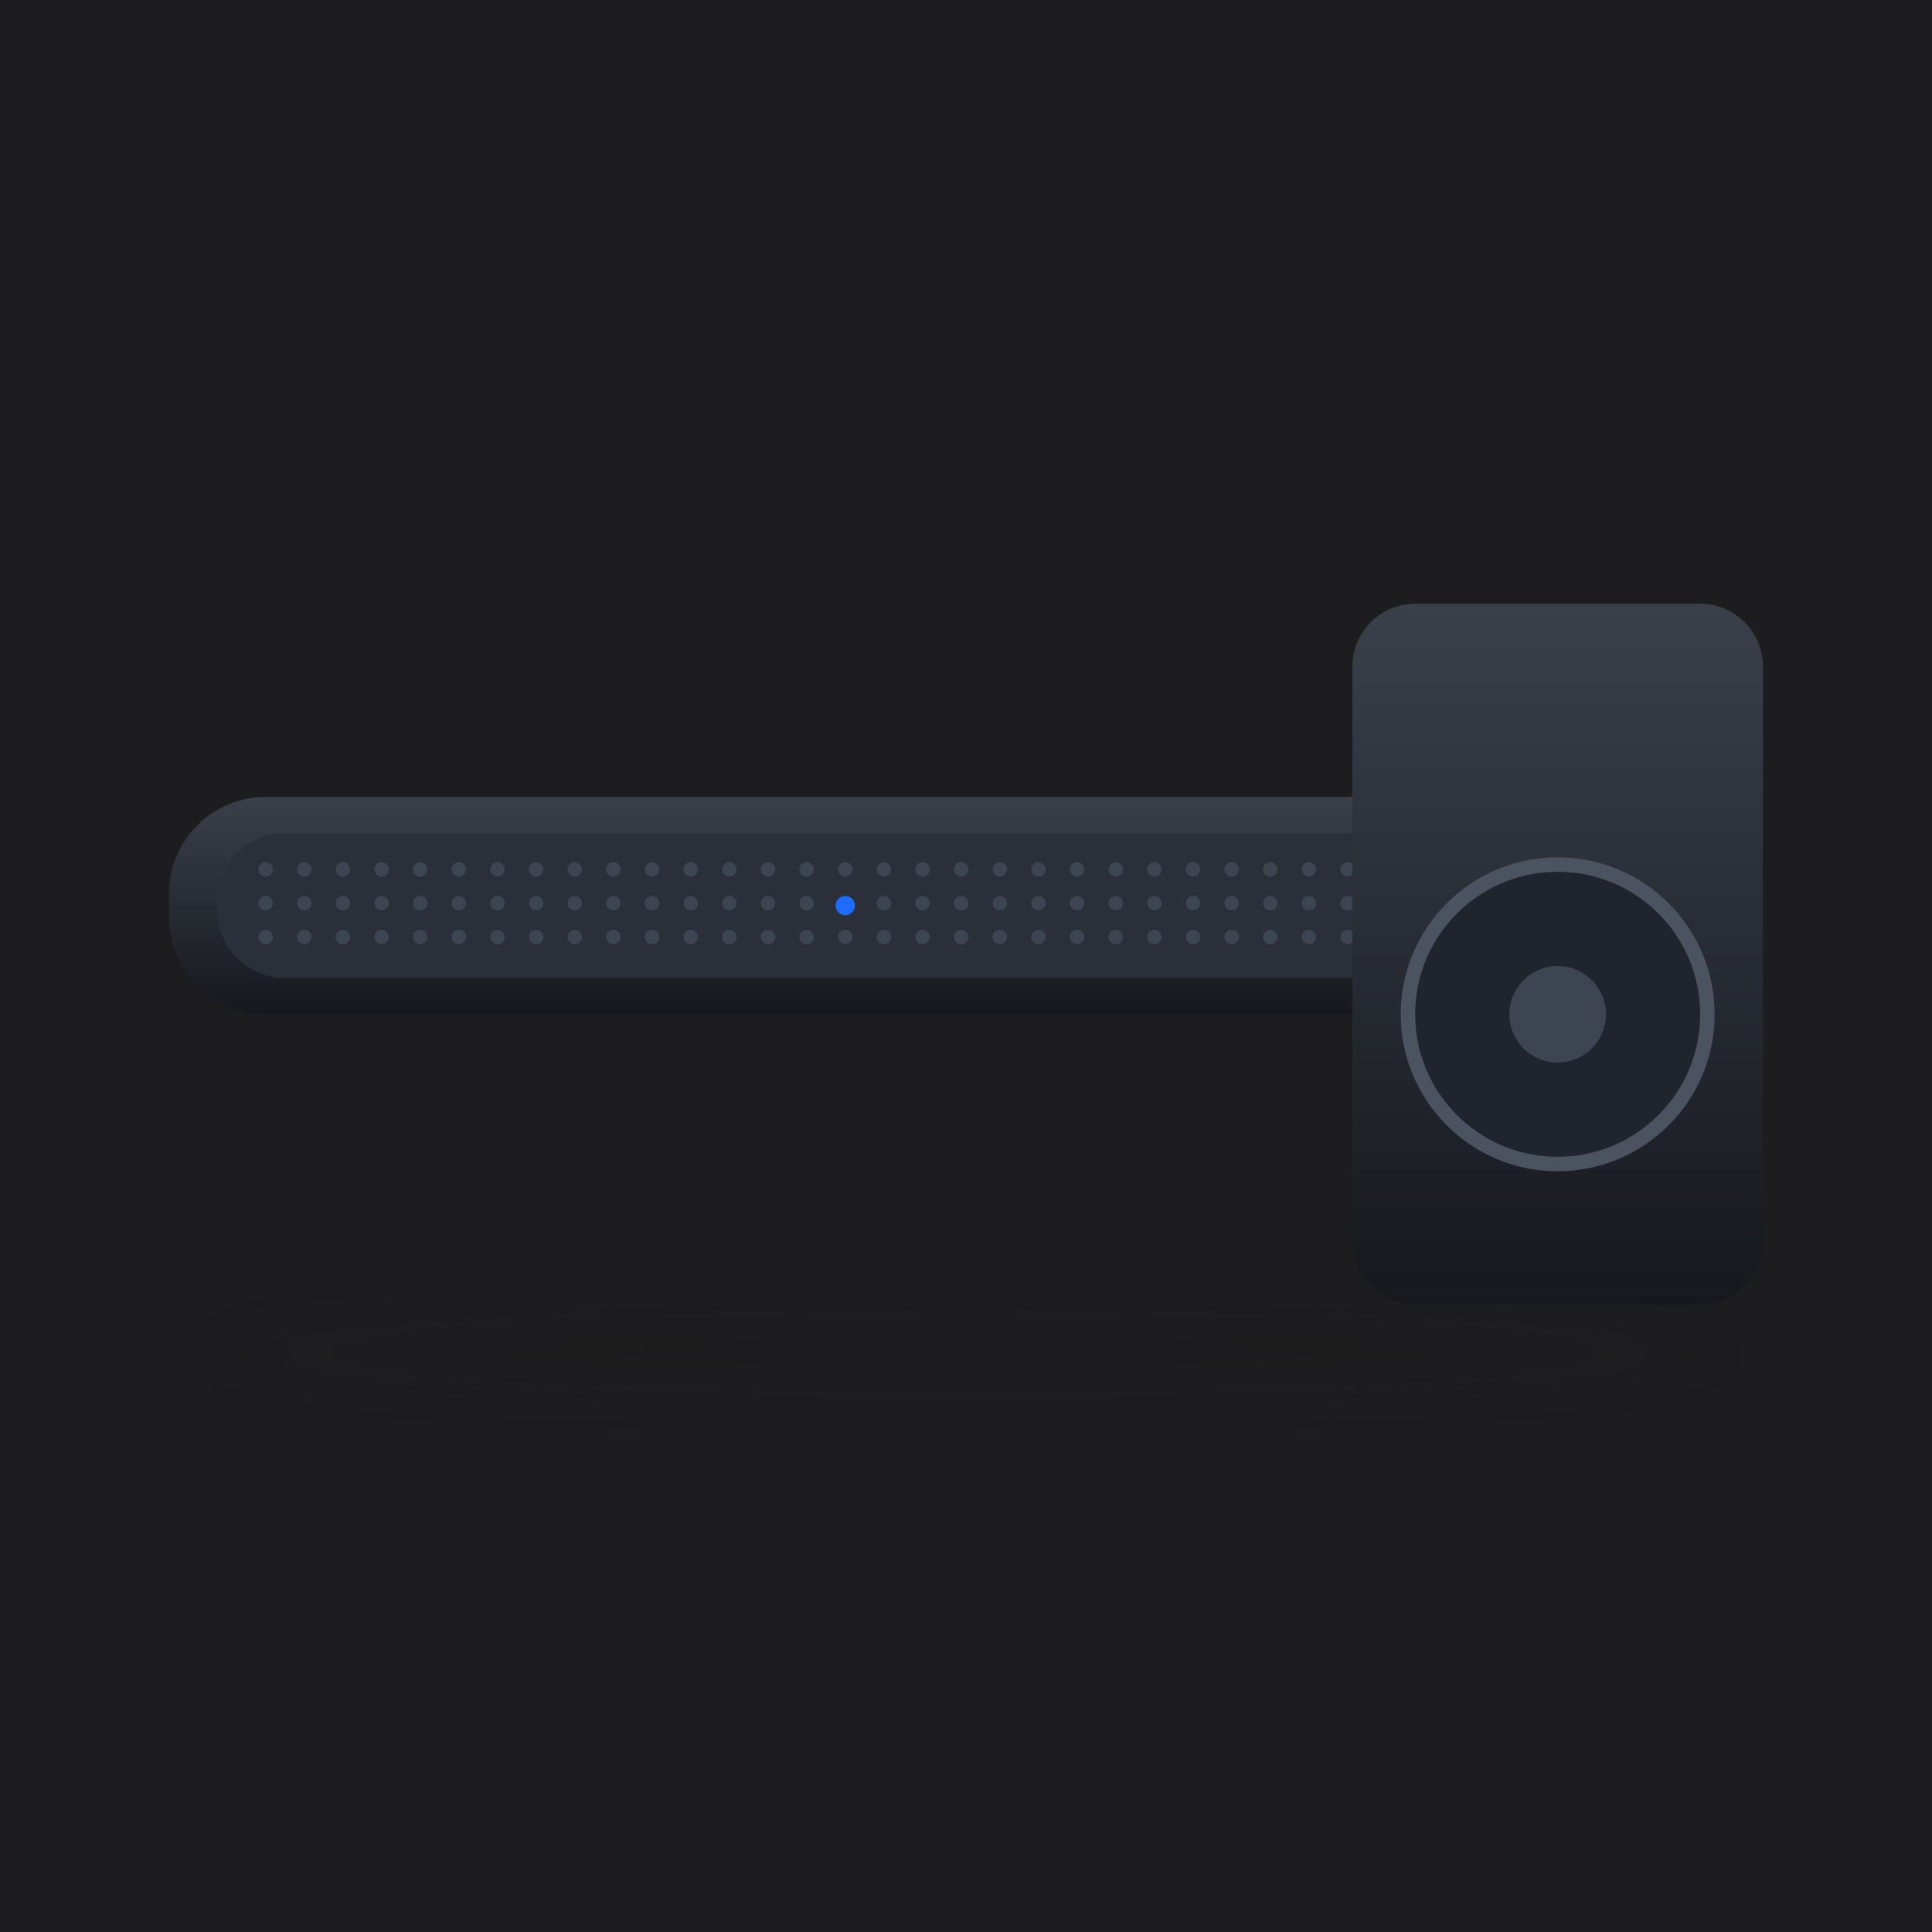
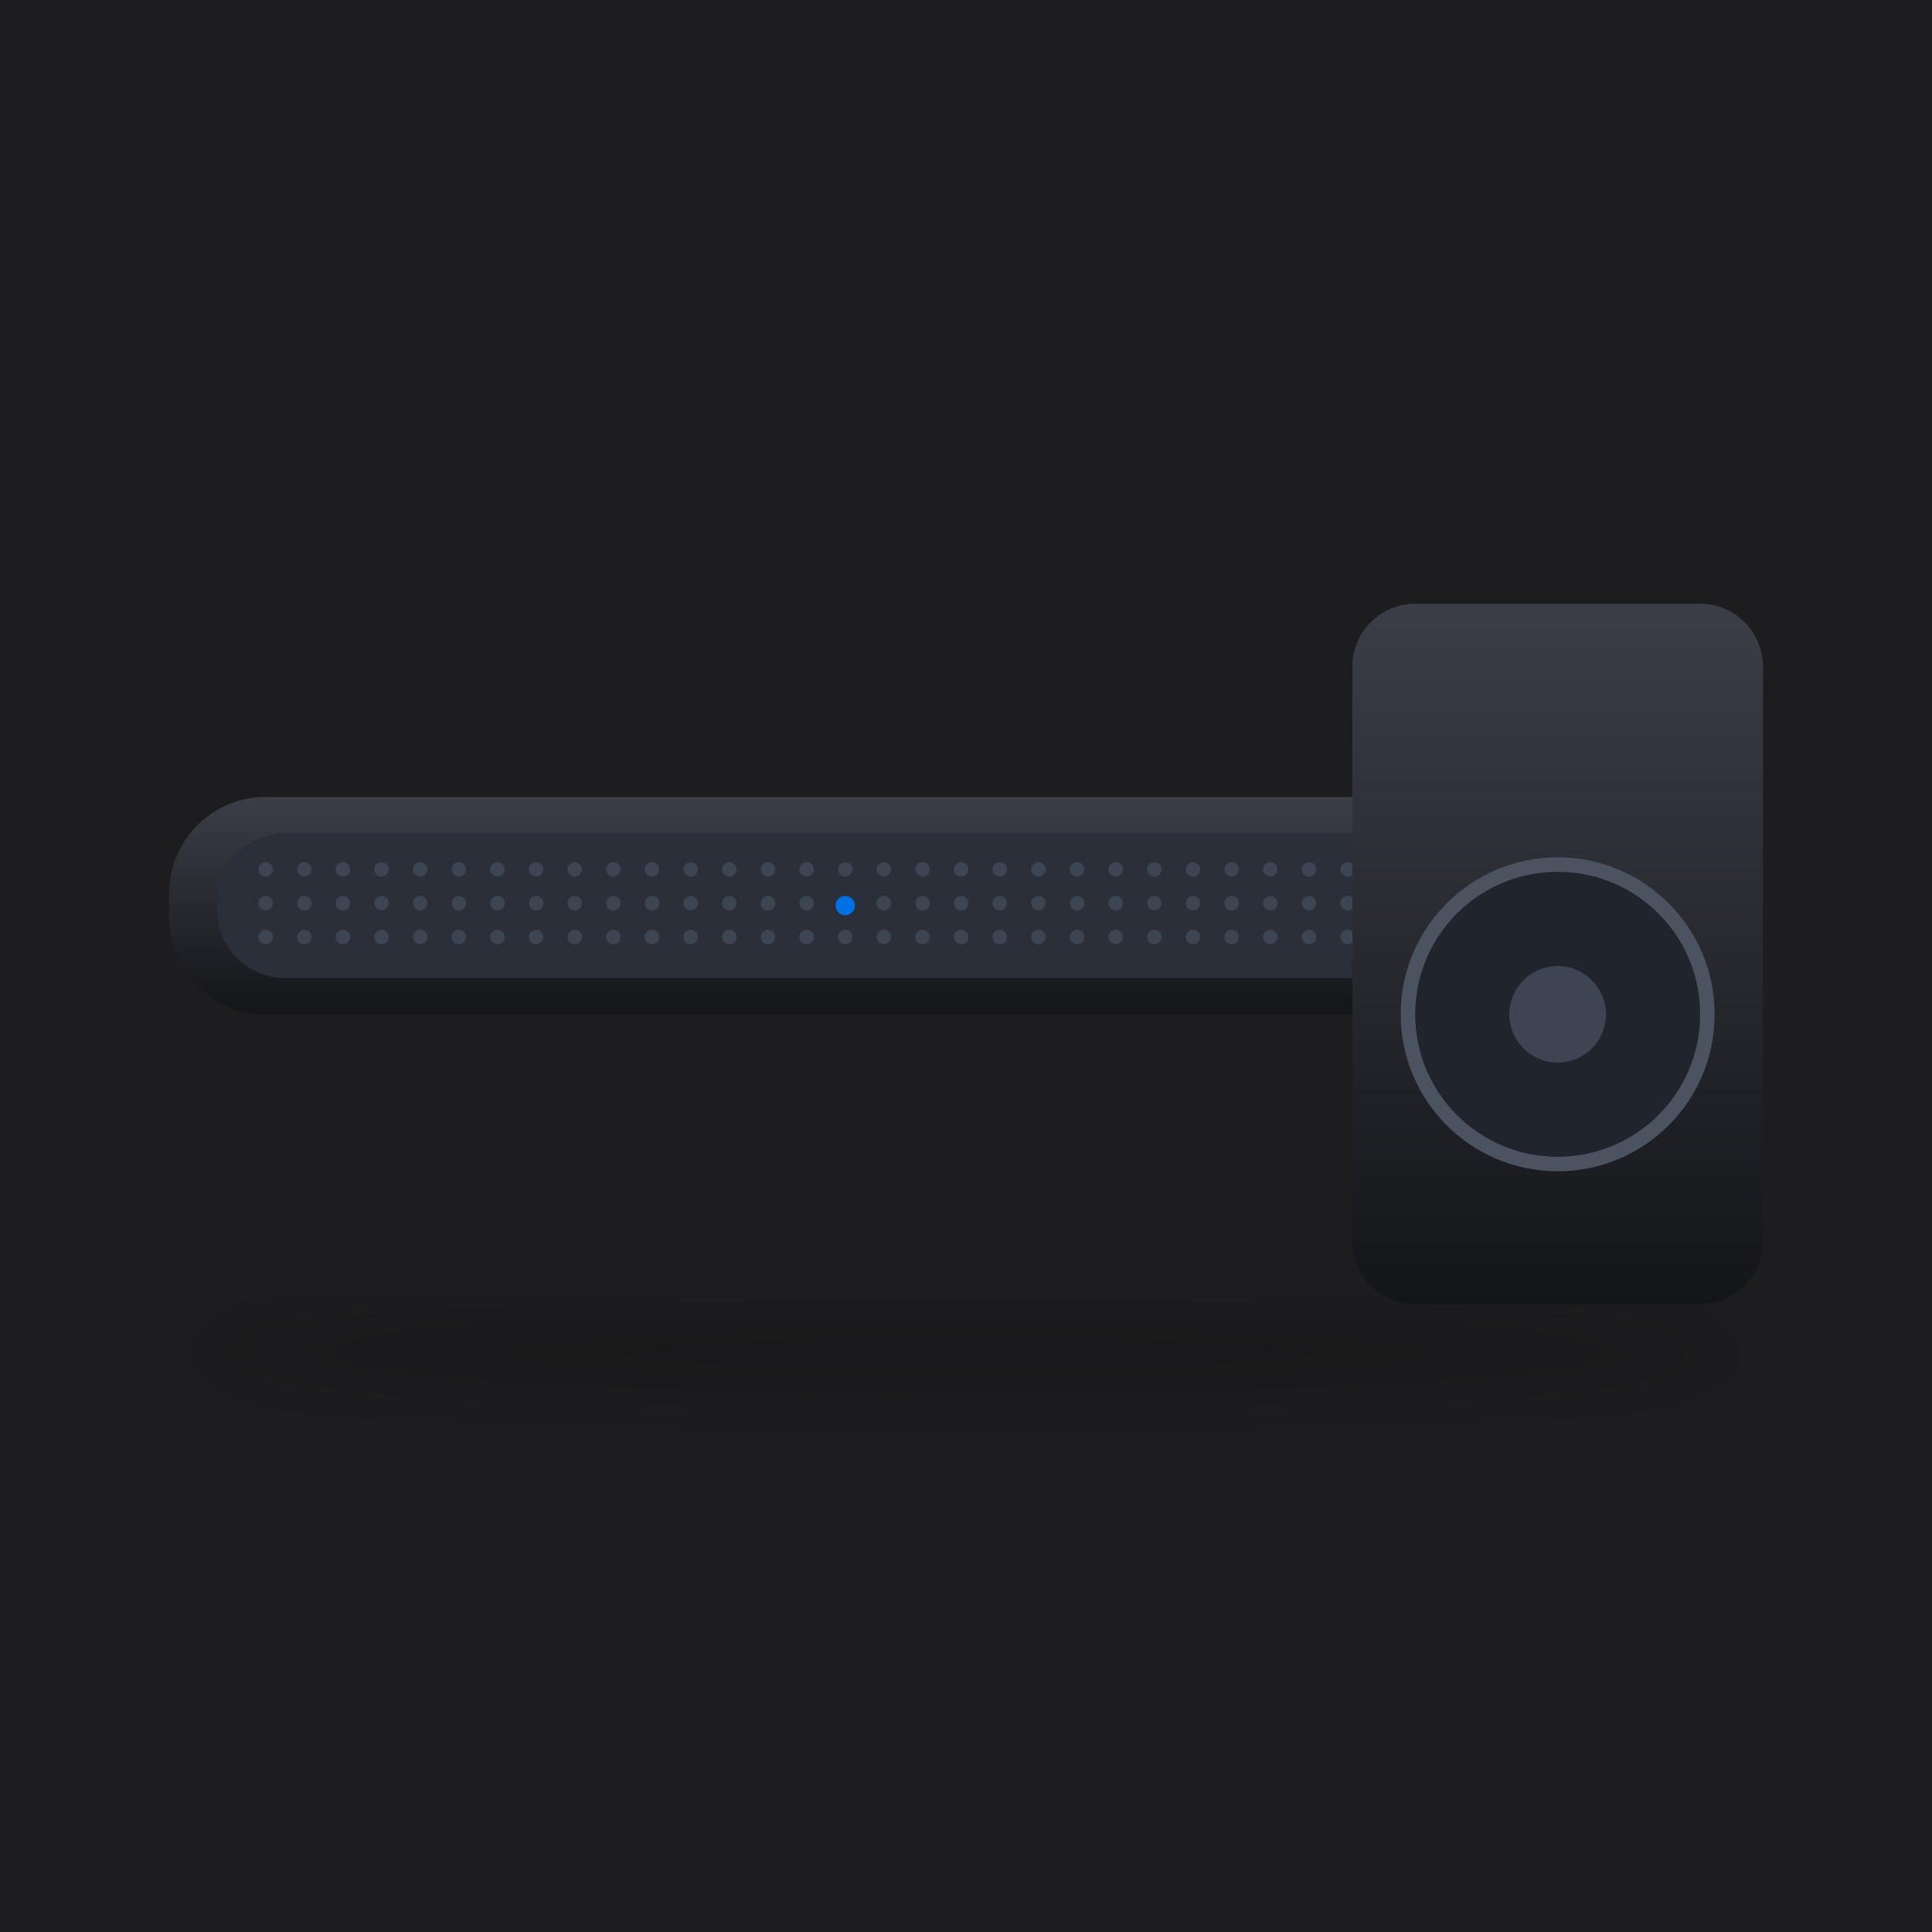
<svg xmlns="http://www.w3.org/2000/svg" viewBox="0 0 800 800" width="800" height="800">
  <defs>
-     <radialGradient id="bg" cx="50%" cy="38%" r="75%">
-       <stop offset="0" stop-color="#1D1D1F" />
-       <stop offset="1" stop-color="#1D1D1F" />
-     </radialGradient>
    <linearGradient id="white" x1="0" y1="0" x2="0" y2="1">
      <stop offset="0" stop-color="#ffffff" />
-       <stop offset="1" stop-color="#e6ebf2" />
+       <stop offset="1" stop-color="#e6e8ee" />
    </linearGradient>
    <linearGradient id="steel" x1="0" y1="0" x2="1" y2="1">
-       <stop offset="0" stop-color="#eef1f5" />
-       <stop offset=".5" stop-color="#c9d0da" />
-       <stop offset="1" stop-color="#aab3c0" />
+       <stop offset="0" stop-color="#f1f3f6" />
+       <stop offset=".5" stop-color="#c9cfd8" />
+       <stop offset="1" stop-color="#a9b1bd" />
    </linearGradient>
    <linearGradient id="black" x1="0" y1="0" x2="0" y2="1">
-       <stop offset="0" stop-color="#3a3f4a" />
-       <stop offset="1" stop-color="#16181d" />
+       <stop offset="0" stop-color="#3b3e46" />
+       <stop offset="1" stop-color="#141519" />
    </linearGradient>
-     <linearGradient id="screen" x1="0" y1="0" x2="1" y2="1">
-       <stop offset="0" stop-color="#1E6BFF" />
-       <stop offset=".55" stop-color="#7c3aed" />
-       <stop offset="1" stop-color="#FF6B1A" />
+     <linearGradient id="gold" x1="0" y1="0" x2="1" y2="1">
+       <stop offset="0" stop-color="#f3dea6" />
+       <stop offset=".5" stop-color="#c9a45a" />
+       <stop offset="1" stop-color="#9c7a36" />
+     </linearGradient>
+     <linearGradient id="rosegold" x1="0" y1="0" x2="1" y2="1">
+       <stop offset="0" stop-color="#f7d9cf" />
+       <stop offset=".5" stop-color="#d9a08e" />
+       <stop offset="1" stop-color="#b07563" />
+     </linearGradient>
+     <linearGradient id="glass" x1="0" y1="0" x2="1" y2="1">
+       <stop offset="0" stop-color="#2c2f36" />
+       <stop offset=".6" stop-color="#121317" />
+       <stop offset="1" stop-color="#1f2228" />
+     </linearGradient>
+     <linearGradient id="lid" x1="0" y1="0" x2="0" y2="1">
+       <stop offset="0" stop-color="#5b6170" stop-opacity=".55" />
+       <stop offset="1" stop-color="#1b1d22" stop-opacity=".85" />
    </linearGradient>
    <linearGradient id="pv" x1="0" y1="0" x2="1" y2="1">
      <stop offset="0" stop-color="#1d3b8f" />
      <stop offset="1" stop-color="#0b1c4a" />
    </linearGradient>
+     <linearGradient id="screen" x1="0" y1="0" x2="1" y2="1">
+       <stop offset="0" stop-color="#0071E3" />
+       <stop offset="1" stop-color="#7c3aed" />
+     </linearGradient>
    <filter id="sh" x="-20%" y="-20%" width="140%" height="160%">
      <feGaussianBlur stdDeviation="14" />
    </filter>
  </defs>
-   <rect width="800" height="800" fill="url(#bg)" />
-   <ellipse cx="400" cy="560" rx="320" ry="18" fill="#1D1D1F" opacity="0.16" filter="url(#sh)" />
+   <rect width="800" height="800" fill="#1D1D1F" />
+   <ellipse cx="400" cy="560" rx="320" ry="18" fill="#000" opacity=".16" filter="url(#sh)" />
  <rect x="70" y="330" width="560" height="90" rx="40" fill="url(#black)" />
  <rect x="90" y="345" width="520" height="60" rx="28" fill="#2a2f3a" />
  <g fill="#3d4452">
    <circle cx="110" cy="360" r="3" />
    <circle cx="110" cy="374" r="3" />
    <circle cx="110" cy="388" r="3" />
    <circle cx="126" cy="360" r="3" />
    <circle cx="126" cy="374" r="3" />
    <circle cx="126" cy="388" r="3" />
    <circle cx="142" cy="360" r="3" />
    <circle cx="142" cy="374" r="3" />
    <circle cx="142" cy="388" r="3" />
    <circle cx="158" cy="360" r="3" />
    <circle cx="158" cy="374" r="3" />
    <circle cx="158" cy="388" r="3" />
    <circle cx="174" cy="360" r="3" />
    <circle cx="174" cy="374" r="3" />
    <circle cx="174" cy="388" r="3" />
    <circle cx="190" cy="360" r="3" />
    <circle cx="190" cy="374" r="3" />
    <circle cx="190" cy="388" r="3" />
    <circle cx="206" cy="360" r="3" />
    <circle cx="206" cy="374" r="3" />
    <circle cx="206" cy="388" r="3" />
    <circle cx="222" cy="360" r="3" />
    <circle cx="222" cy="374" r="3" />
    <circle cx="222" cy="388" r="3" />
    <circle cx="238" cy="360" r="3" />
    <circle cx="238" cy="374" r="3" />
    <circle cx="238" cy="388" r="3" />
    <circle cx="254" cy="360" r="3" />
    <circle cx="254" cy="374" r="3" />
    <circle cx="254" cy="388" r="3" />
    <circle cx="270" cy="360" r="3" />
    <circle cx="270" cy="374" r="3" />
    <circle cx="270" cy="388" r="3" />
    <circle cx="286" cy="360" r="3" />
    <circle cx="286" cy="374" r="3" />
    <circle cx="286" cy="388" r="3" />
    <circle cx="302" cy="360" r="3" />
    <circle cx="302" cy="374" r="3" />
    <circle cx="302" cy="388" r="3" />
    <circle cx="318" cy="360" r="3" />
    <circle cx="318" cy="374" r="3" />
    <circle cx="318" cy="388" r="3" />
    <circle cx="334" cy="360" r="3" />
    <circle cx="334" cy="374" r="3" />
    <circle cx="334" cy="388" r="3" />
    <circle cx="350" cy="360" r="3" />
    <circle cx="350" cy="374" r="3" />
    <circle cx="350" cy="388" r="3" />
    <circle cx="366" cy="360" r="3" />
    <circle cx="366" cy="374" r="3" />
    <circle cx="366" cy="388" r="3" />
    <circle cx="382" cy="360" r="3" />
    <circle cx="382" cy="374" r="3" />
    <circle cx="382" cy="388" r="3" />
    <circle cx="398" cy="360" r="3" />
    <circle cx="398" cy="374" r="3" />
    <circle cx="398" cy="388" r="3" />
    <circle cx="414" cy="360" r="3" />
    <circle cx="414" cy="374" r="3" />
    <circle cx="414" cy="388" r="3" />
    <circle cx="430" cy="360" r="3" />
    <circle cx="430" cy="374" r="3" />
    <circle cx="430" cy="388" r="3" />
    <circle cx="446" cy="360" r="3" />
    <circle cx="446" cy="374" r="3" />
    <circle cx="446" cy="388" r="3" />
    <circle cx="462" cy="360" r="3" />
    <circle cx="462" cy="374" r="3" />
    <circle cx="462" cy="388" r="3" />
    <circle cx="478" cy="360" r="3" />
    <circle cx="478" cy="374" r="3" />
    <circle cx="478" cy="388" r="3" />
    <circle cx="494" cy="360" r="3" />
    <circle cx="494" cy="374" r="3" />
    <circle cx="494" cy="388" r="3" />
    <circle cx="510" cy="360" r="3" />
    <circle cx="510" cy="374" r="3" />
    <circle cx="510" cy="388" r="3" />
    <circle cx="526" cy="360" r="3" />
    <circle cx="526" cy="374" r="3" />
    <circle cx="526" cy="388" r="3" />
    <circle cx="542" cy="360" r="3" />
    <circle cx="542" cy="374" r="3" />
    <circle cx="542" cy="388" r="3" />
    <circle cx="558" cy="360" r="3" />
    <circle cx="558" cy="374" r="3" />
    <circle cx="558" cy="388" r="3" />
    <circle cx="574" cy="360" r="3" />
    <circle cx="574" cy="374" r="3" />
    <circle cx="574" cy="388" r="3" />
    <circle cx="590" cy="360" r="3" />
    <circle cx="590" cy="374" r="3" />
    <circle cx="590" cy="388" r="3" />
    <circle cx="606" cy="360" r="3" />
    <circle cx="606" cy="374" r="3" />
    <circle cx="606" cy="388" r="3" />
  </g>
  <rect x="560" y="250" width="170" height="290" rx="26" fill="url(#black)" />
  <circle cx="645" cy="420" r="62" fill="#20242c" stroke="#4b5260" stroke-width="6" />
  <circle cx="645" cy="420" r="20" fill="#3d4452" />
-   <circle cx="350" cy="375" r="4" fill="#1E6BFF" />
+   <circle cx="350" cy="375" r="4" fill="#0071E3" />
</svg>
